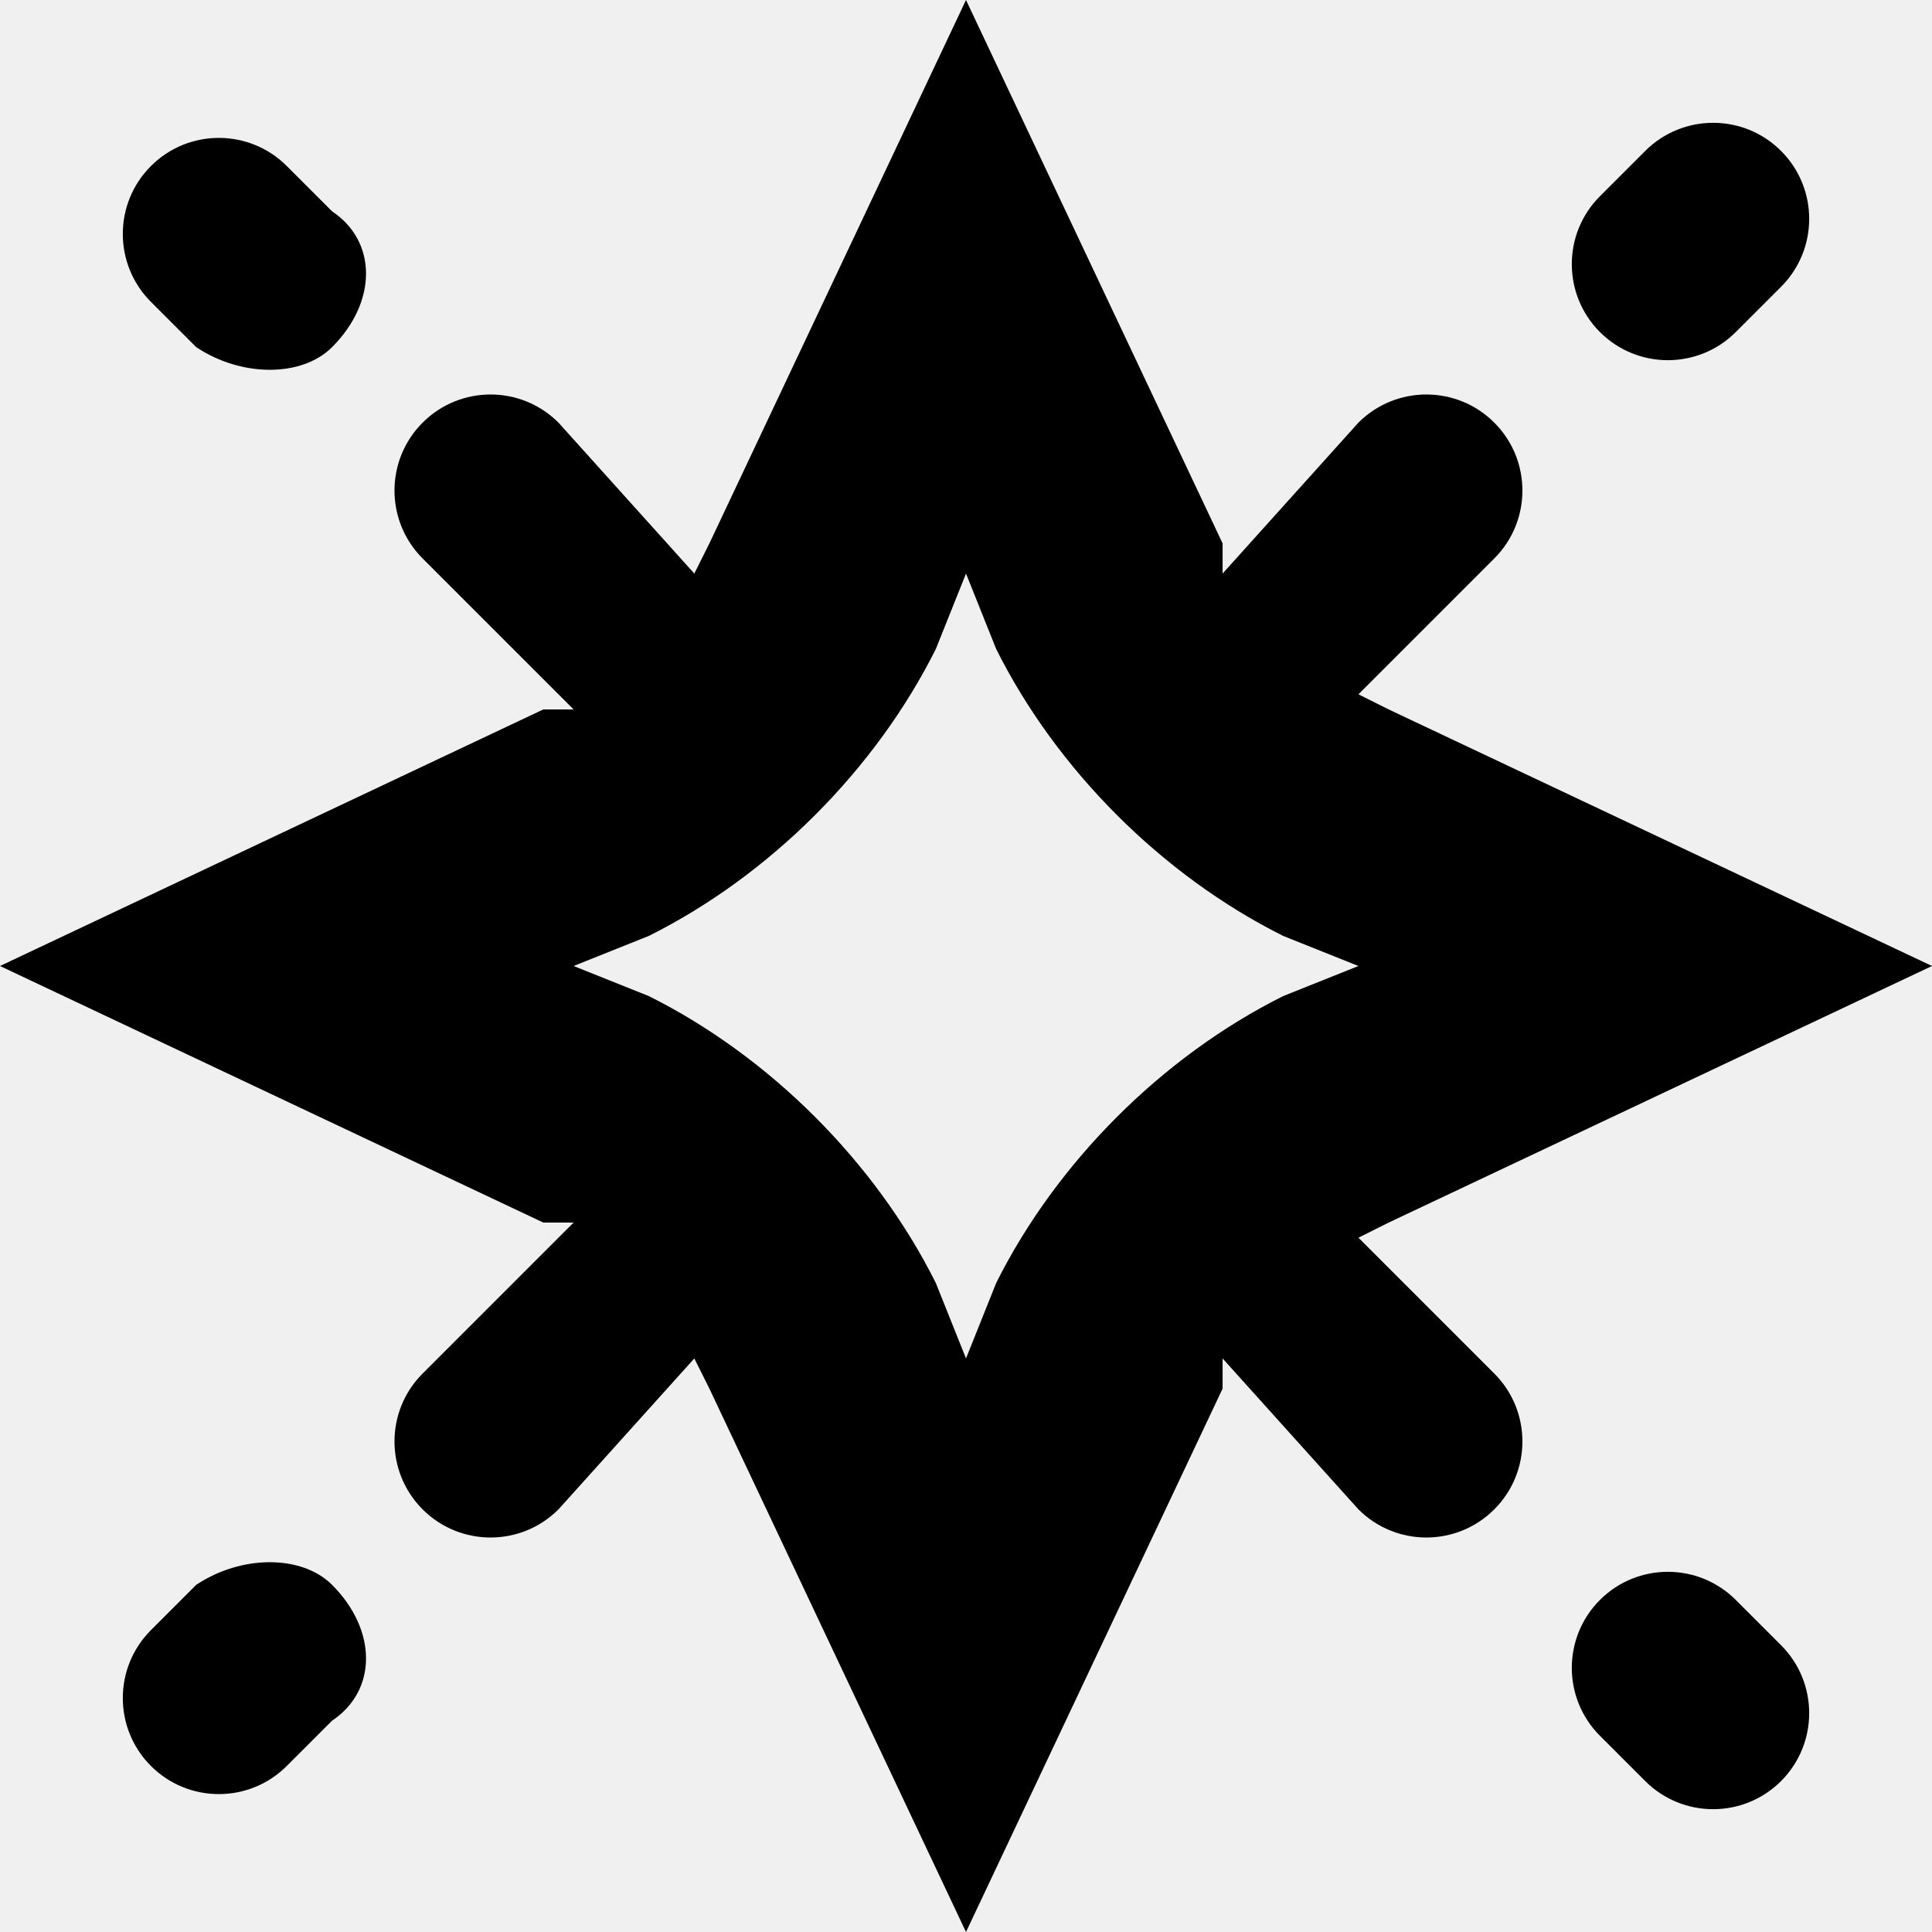
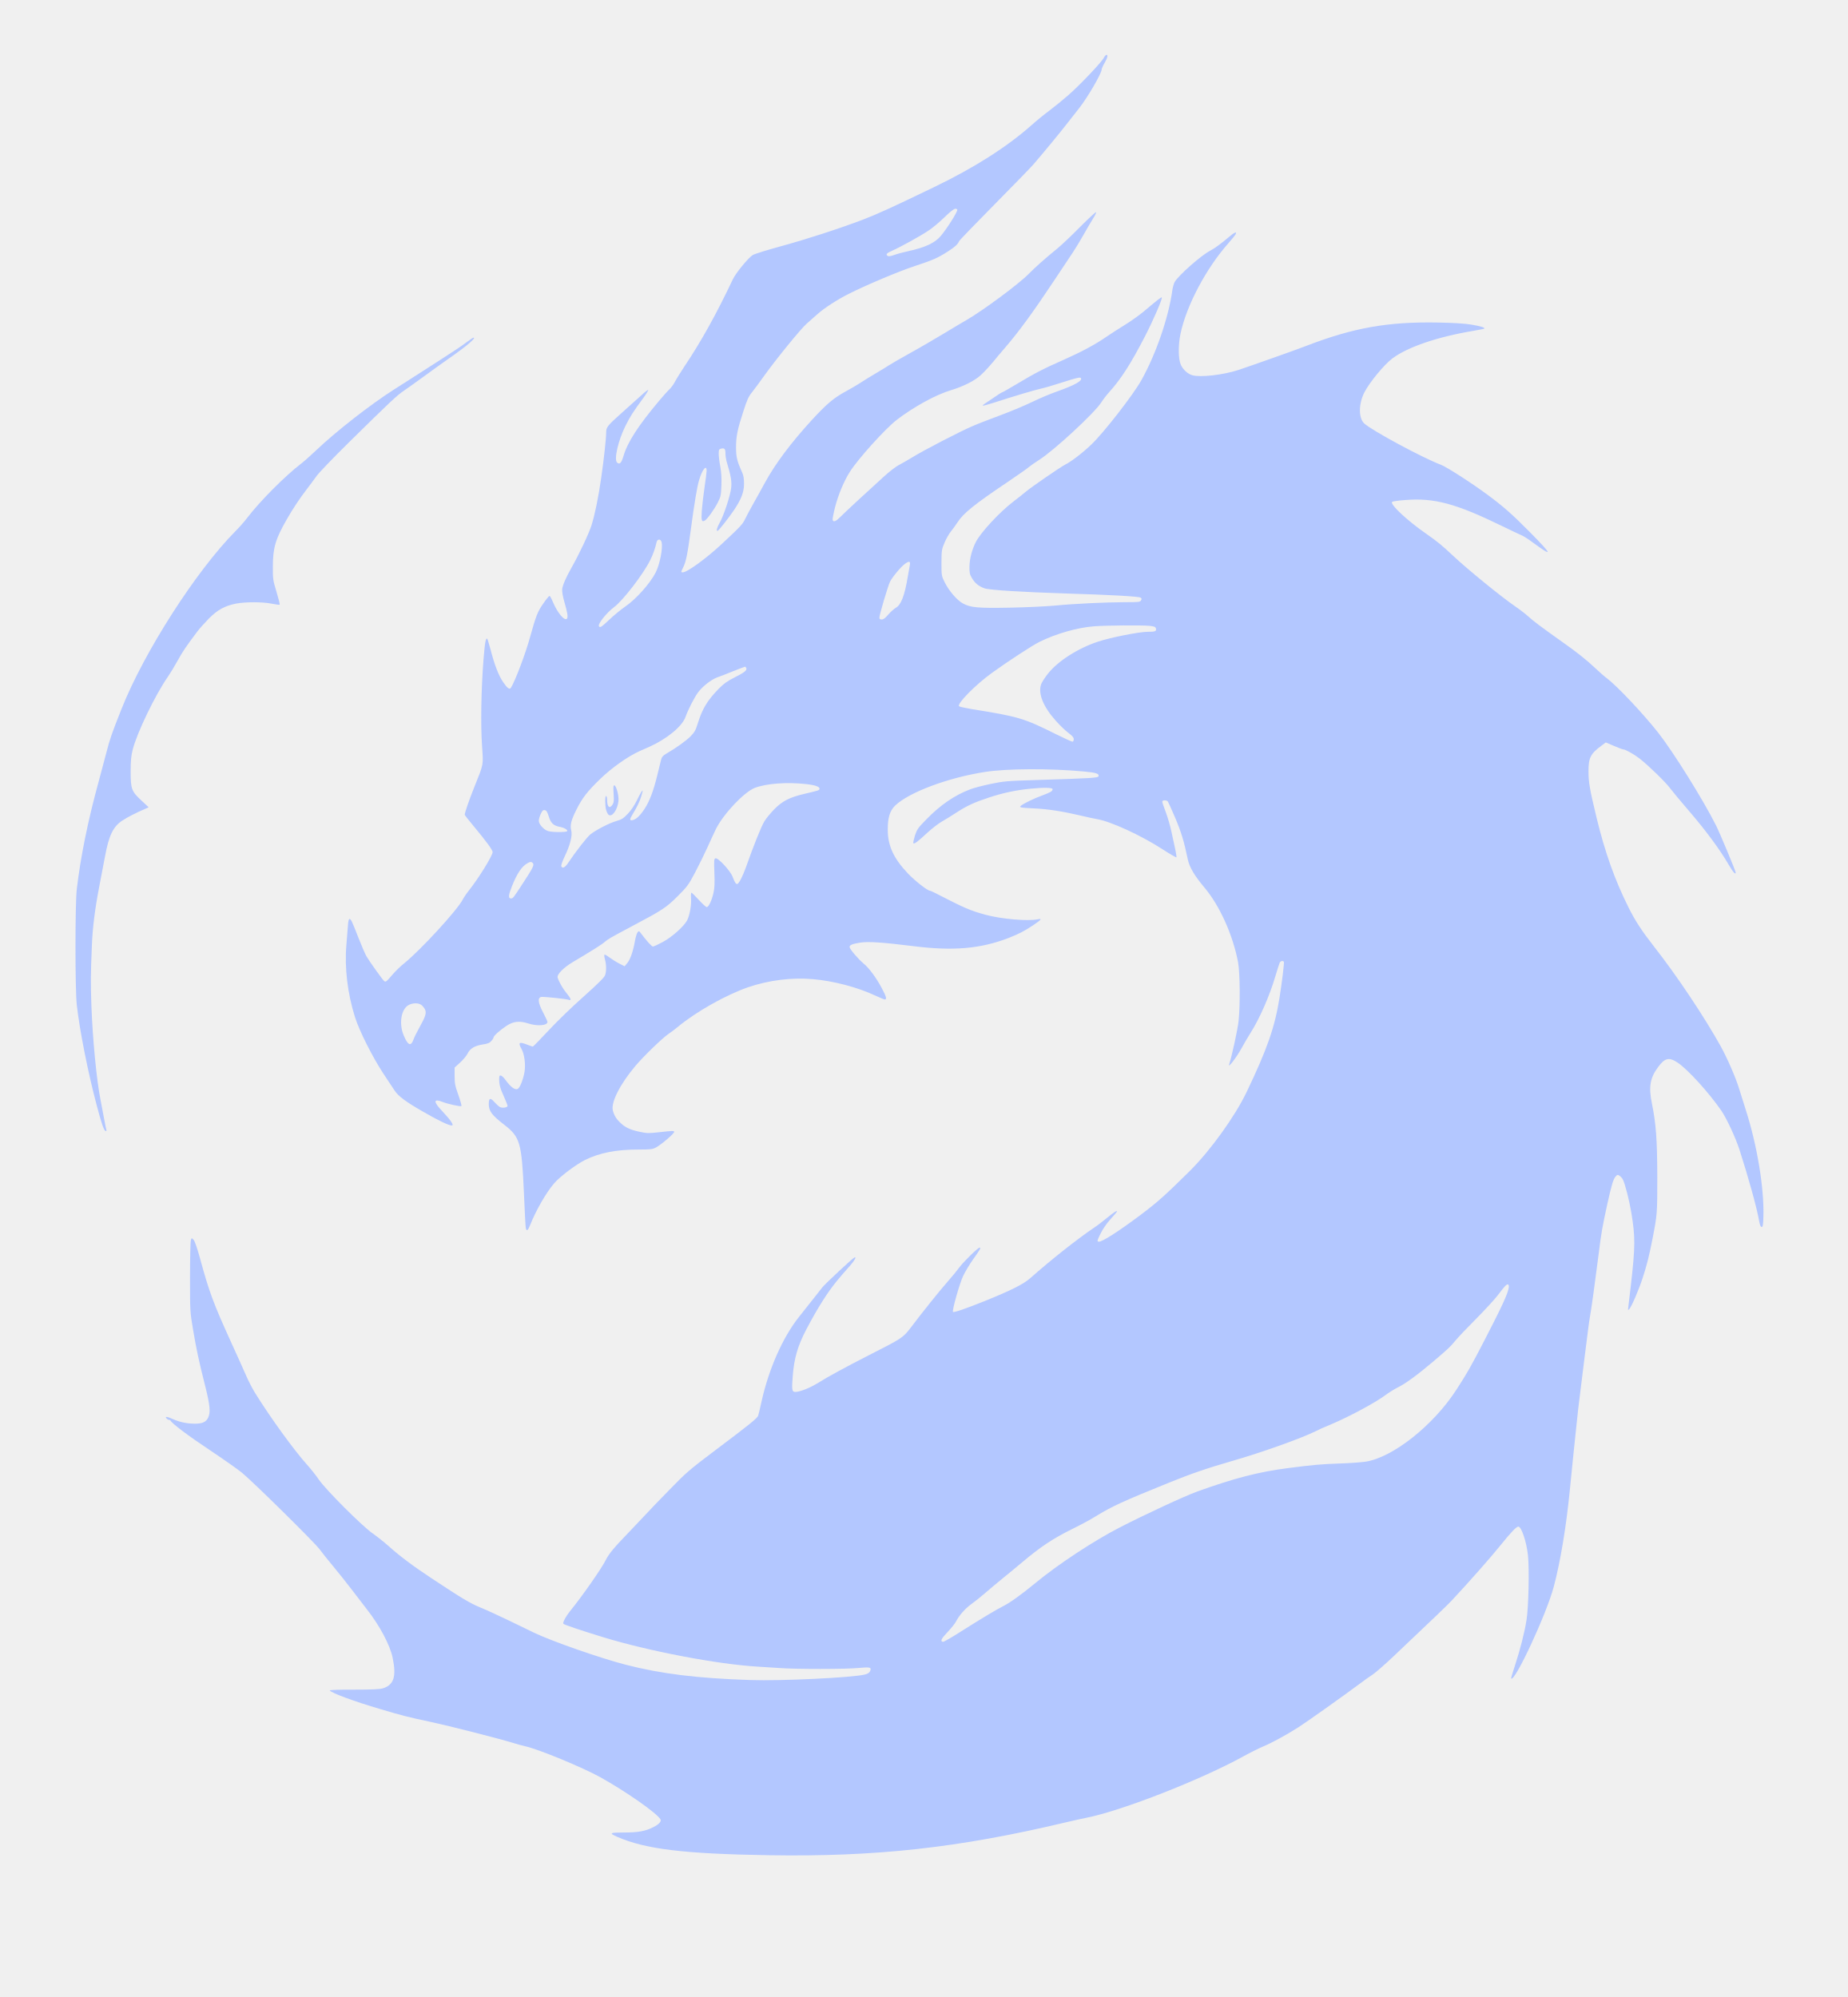
- <svg xmlns="http://www.w3.org/2000/svg" viewBox="0 0 128 128">
-   <path fill-rule="evenodd" d="M81 36 64 0 47 36l-1 2-9-10a6 6 0 0 0-9 9l10 10h-2L0 64l36 17h2L28 91a6 6 0 1 0 9 9l9-10 1 2 17 36 17-36v-2l9 10a6 6 0 1 0 9-9l-9-9 2-1 36-17-36-17-2-1 9-9a6 6 0 1 0-9-9l-9 10v-2Zm-17 2-2 5c-4 8-11 15-19 19l-5 2 5 2c8 4 15 11 19 19l2 5 2-5c4-8 11-15 19-19l5-2-5-2c-8-4-15-11-19-19l-2-5Z" clip-rule="evenodd" />
-   <path d="M118 19a6 6 0 0 0-9-9l-3 3a6 6 0 1 0 9 9l3-3Zm-96 4c-2 2-6 2-9 0l-3-3a6 6 0 1 1 9-9l3 3c3 2 3 6 0 9Zm0 82c-2-2-6-2-9 0l-3 3a6 6 0 1 0 9 9l3-3c3-2 3-6 0-9Zm96 4a6 6 0 0 1-9 9l-3-3a6 6 0 1 1 9-9l3 3Z" />
-   <style>path{fill:#000}@media (prefers-color-scheme:dark){path{fill:#fff}}</style>
+ <svg xmlns="http://www.w3.org/2000/svg" version="1.0" width="1920pt" height="2076pt" viewBox="0 0 1920 2076" preserveAspectRatio="xMidYMid meet" id="svg3">
+   <defs id="defs3" />
+   <g transform="translate(0,2076) scale(0.1,-0.1)" fill="#000000" stroke="none" id="g3" style="fill:#b3c7ff;fill-opacity:1">
+     <path d="M11472 20158 c-25 -47 -252 -286 -367 -386 -55 -48 -143 -120 -196 -160 -53 -39 -139 -109 -190 -155 -257 -227 -592 -440 -1008 -641 -450 -217 -593 -282 -741 -339 -254 -96 -587 -204 -854 -277 -143 -39 -274 -80 -292 -91 -46 -28 -177 -188 -207 -252 -170 -360 -333 -653 -504 -907 -38 -58 -82 -128 -96 -155 -14 -28 -40 -63 -57 -80 -18 -16 -64 -68 -104 -115 -222 -264 -333 -435 -376 -581 -22 -73 -39 -91 -66 -68 -35 29 11 232 88 384 49 98 79 145 188 293 29 40 50 75 47 78 -3 3 -37 -23 -74 -58 -38 -34 -124 -112 -192 -172 -163 -146 -171 -156 -171 -217 0 -59 -23 -268 -51 -464 -29 -205 -67 -387 -101 -495 -28 -89 -132 -308 -210 -445 -57 -101 -90 -178 -95 -220 -2 -25 6 -74 22 -130 33 -111 41 -163 27 -177 -26 -26 -101 65 -148 180 -13 31 -27 57 -33 57 -5 0 -35 -36 -65 -80 -58 -82 -75 -126 -136 -345 -48 -176 -156 -461 -200 -530 -14 -22 -38 -4 -82 61 -45 66 -88 176 -127 328 -17 62 -33 116 -36 119 -16 16 -25 -32 -40 -218 -24 -304 -30 -675 -15 -892 14 -210 19 -181 -79 -427 -53 -131 -101 -270 -101 -291 0 -4 41 -56 91 -116 135 -162 199 -250 199 -272 0 -37 -147 -275 -248 -401 -24 -30 -52 -72 -63 -93 -56 -109 -435 -522 -609 -663 -37 -29 -90 -81 -120 -116 -66 -77 -71 -81 -88 -67 -18 16 -152 203 -184 258 -14 25 -51 110 -82 190 -31 80 -62 156 -69 169 -23 45 -35 36 -40 -31 -2 -35 -10 -130 -17 -213 -20 -234 12 -505 90 -750 45 -143 183 -416 294 -585 53 -80 106 -160 118 -178 37 -57 118 -117 289 -215 162 -94 273 -147 304 -147 28 0 -10 55 -104 155 -89 93 -85 127 8 90 60 -23 188 -51 197 -43 3 4 -11 56 -32 115 -34 95 -39 119 -39 197 l0 88 57 52 c31 28 66 70 77 92 26 54 74 83 158 96 53 8 73 16 90 37 13 14 23 31 23 37 0 16 67 75 133 119 72 48 136 55 226 26 95 -31 201 -23 201 15 0 7 -20 51 -45 98 -53 101 -59 152 -21 162 21 5 262 -20 294 -31 24 -8 12 21 -29 70 -40 48 -79 117 -93 162 -10 32 59 103 158 162 186 110 302 183 326 205 36 32 62 47 286 166 322 171 356 193 476 312 101 101 113 117 182 247 40 76 99 196 131 267 32 71 71 156 87 188 80 158 294 384 404 426 123 46 332 61 532 39 96 -10 147 -29 139 -52 -4 -13 -6 -14 -162 -51 -152 -36 -224 -74 -310 -161 -38 -40 -85 -96 -102 -126 -32 -53 -117 -266 -189 -472 -35 -98 -76 -177 -93 -177 -13 0 -26 20 -46 74 -23 63 -153 203 -179 193 -15 -6 -16 -22 -11 -150 4 -111 2 -159 -10 -212 -19 -81 -50 -145 -70 -145 -7 0 -44 34 -82 75 -37 41 -72 75 -77 75 -4 0 -6 -26 -4 -57 6 -68 -13 -177 -40 -230 -33 -63 -157 -174 -254 -226 -48 -26 -94 -47 -102 -47 -12 0 -66 59 -128 142 -17 22 -18 22 -32 5 -8 -10 -19 -48 -26 -85 -18 -107 -49 -196 -80 -233 l-28 -34 -57 29 c-31 16 -76 45 -101 63 -25 19 -48 32 -52 29 -3 -4 -1 -27 6 -51 15 -56 15 -122 1 -163 -7 -22 -77 -91 -222 -221 -117 -103 -282 -263 -367 -355 -85 -91 -158 -166 -162 -166 -4 0 -30 9 -58 20 -84 33 -98 23 -61 -42 32 -55 46 -167 32 -245 -15 -80 -47 -160 -70 -173 -28 -14 -73 19 -127 93 -35 48 -63 61 -65 30 -4 -69 7 -112 47 -199 24 -53 42 -99 39 -104 -9 -15 -55 -20 -78 -9 -12 6 -38 30 -58 52 -43 49 -59 43 -59 -21 1 -74 32 -115 164 -217 161 -125 178 -185 201 -697 8 -194 17 -363 20 -375 9 -37 21 -27 46 34 58 148 166 336 248 431 58 69 228 197 323 244 150 74 325 108 553 108 128 0 146 2 184 22 57 31 193 148 188 162 -4 12 -9 12 -164 -5 -100 -11 -120 -11 -194 5 -99 21 -151 45 -202 95 -43 40 -66 79 -78 130 -19 85 78 274 236 461 87 103 279 288 343 332 26 17 70 50 97 73 192 159 500 332 730 412 214 73 457 104 675 84 211 -18 461 -84 639 -167 52 -24 100 -44 107 -44 24 0 15 32 -32 119 -58 109 -132 209 -190 256 -54 45 -144 150 -144 170 0 21 29 33 111 46 85 13 232 3 554 -37 411 -52 697 -27 987 85 103 40 169 74 255 132 89 60 98 73 46 62 -99 -21 -376 3 -538 47 -161 44 -217 68 -520 224 -27 14 -54 26 -59 26 -25 0 -154 101 -228 178 -149 157 -210 287 -211 452 -1 129 21 201 77 256 143 137 547 289 932 349 231 36 669 38 1030 5 127 -12 157 -22 152 -48 -4 -19 -54 -22 -653 -41 -295 -9 -331 -12 -467 -40 -81 -17 -177 -42 -213 -56 -162 -61 -312 -163 -461 -317 -83 -85 -93 -99 -115 -165 -12 -40 -20 -76 -16 -79 10 -10 44 15 144 108 50 46 119 99 153 118 34 19 102 61 152 94 110 71 186 106 342 157 140 46 271 74 415 89 149 15 241 13 241 -4 0 -21 -19 -32 -107 -65 -85 -31 -184 -79 -218 -104 -28 -21 -15 -24 136 -31 138 -6 297 -31 484 -75 66 -16 140 -32 165 -36 143 -23 462 -170 685 -315 77 -50 141 -87 143 -82 1 5 -4 40 -12 78 -8 38 -26 121 -40 185 -13 64 -41 157 -60 208 -20 51 -36 99 -36 107 0 17 44 19 58 2 5 -7 40 -84 77 -171 62 -147 90 -238 130 -429 18 -85 68 -169 176 -298 157 -187 294 -492 347 -774 20 -111 23 -443 5 -612 -10 -90 -70 -365 -98 -449 -16 -47 74 69 125 161 30 55 73 128 96 164 94 147 199 386 259 590 21 69 41 133 46 143 10 18 34 23 43 8 5 -7 -20 -216 -45 -370 -49 -310 -128 -536 -344 -987 -122 -253 -374 -603 -586 -814 -253 -251 -338 -327 -512 -458 -235 -176 -405 -285 -438 -280 -18 3 -17 8 19 83 25 50 64 107 106 153 36 40 66 75 66 77 0 14 -26 -2 -101 -63 -46 -38 -106 -84 -134 -102 -174 -117 -450 -335 -669 -529 -71 -62 -197 -125 -466 -234 -201 -81 -326 -124 -335 -115 -12 12 68 294 105 373 21 44 68 123 105 175 74 103 83 120 66 120 -17 0 -167 -147 -209 -204 -20 -28 -74 -94 -120 -146 -84 -95 -268 -325 -392 -489 -73 -96 -95 -110 -423 -276 -243 -124 -429 -225 -531 -289 -86 -54 -192 -96 -241 -96 -33 0 -37 20 -26 161 14 188 52 318 142 490 118 224 218 382 318 504 41 49 77 92 81 95 3 3 29 32 58 66 48 56 66 91 43 82 -18 -6 -303 -272 -335 -312 -18 -23 -66 -84 -107 -136 -42 -52 -103 -130 -137 -173 -168 -212 -313 -542 -387 -877 -15 -69 -31 -135 -35 -147 -11 -28 -89 -91 -440 -355 -276 -208 -307 -235 -480 -413 -102 -104 -215 -221 -250 -260 -36 -38 -117 -124 -180 -190 -149 -154 -201 -217 -235 -284 -43 -87 -242 -372 -371 -531 -43 -53 -77 -117 -69 -130 6 -9 167 -64 415 -140 477 -146 1192 -282 1610 -306 52 -3 150 -9 218 -14 165 -13 705 -13 832 1 114 11 131 6 113 -34 -8 -17 -25 -28 -56 -35 -123 -32 -877 -68 -1187 -57 -552 18 -927 64 -1300 160 -262 68 -763 243 -945 330 -38 18 -155 75 -260 126 -104 50 -240 113 -302 138 -114 48 -182 89 -496 296 -203 134 -342 238 -462 346 -44 39 -116 96 -160 127 -108 74 -495 461 -562 562 -28 41 -83 111 -123 155 -137 153 -381 490 -536 740 -28 44 -71 127 -96 185 -25 58 -94 211 -153 340 -188 413 -230 525 -329 889 -29 104 -53 172 -65 184 -20 20 -20 20 -28 -9 -4 -16 -8 -189 -8 -384 0 -354 0 -356 32 -545 35 -208 61 -328 129 -597 47 -190 53 -260 28 -314 -22 -47 -60 -64 -138 -64 -80 0 -154 15 -225 46 -64 29 -90 32 -71 9 7 -8 18 -15 25 -15 8 0 15 -3 17 -7 12 -29 183 -158 409 -308 145 -97 296 -203 334 -235 122 -101 752 -722 806 -795 28 -38 93 -119 144 -180 50 -60 136 -168 191 -240 54 -71 124 -162 155 -202 133 -168 243 -374 270 -507 41 -196 12 -283 -104 -318 -30 -9 -118 -13 -299 -13 -145 1 -254 -3 -251 -8 16 -26 250 -113 529 -195 221 -66 292 -84 519 -132 191 -41 705 -172 845 -215 41 -13 105 -31 141 -39 142 -32 591 -218 776 -320 268 -149 584 -370 627 -438 13 -22 -13 -52 -75 -83 -81 -41 -156 -55 -304 -55 -149 0 -158 -6 -72 -44 293 -129 695 -178 1577 -192 1115 -18 1971 76 3085 341 77 18 178 41 225 50 367 74 1187 396 1622 636 69 38 163 85 208 104 89 37 236 117 365 199 86 55 479 334 634 450 52 39 116 85 142 101 26 17 121 100 211 185 428 405 566 538 605 580 193 207 408 451 506 573 112 139 167 197 188 197 32 0 85 -158 100 -300 15 -144 6 -539 -15 -670 -21 -133 -67 -311 -119 -470 -25 -74 -43 -137 -41 -139 37 -41 366 666 443 954 67 251 129 620 166 995 8 85 24 243 35 350 12 107 27 263 36 345 8 83 26 238 40 345 14 107 33 267 44 355 28 225 49 387 54 410 9 36 65 445 91 654 27 219 37 279 91 526 44 198 62 259 87 286 17 18 21 19 40 6 12 -8 27 -25 34 -38 24 -50 65 -209 88 -344 42 -256 42 -349 -5 -760 -11 -99 -23 -198 -26 -220 -5 -36 -4 -38 9 -25 23 23 100 201 140 325 43 132 67 227 101 400 51 264 51 264 51 650 -1 389 -13 552 -56 764 -35 172 -20 265 65 379 70 95 113 105 203 45 104 -69 323 -310 453 -498 56 -82 147 -278 189 -406 94 -292 179 -599 203 -734 9 -50 17 -70 28 -70 12 0 16 21 18 120 7 291 -66 731 -182 1093 -24 75 -56 177 -71 226 -34 112 -121 312 -189 436 -171 308 -457 737 -695 1040 -128 164 -196 268 -265 407 -143 286 -244 570 -331 928 -72 299 -85 371 -85 486 0 142 21 183 133 266 l47 35 84 -36 c46 -20 89 -36 96 -36 23 0 111 -49 173 -97 85 -66 270 -245 314 -306 20 -27 112 -138 205 -246 170 -198 316 -396 405 -550 44 -76 73 -109 73 -82 0 16 -164 410 -205 491 -134 267 -443 762 -598 960 -158 201 -430 489 -537 570 -25 18 -76 63 -115 100 -91 86 -190 166 -345 275 -220 156 -304 219 -355 266 -27 25 -88 72 -135 104 -151 104 -498 387 -648 528 -111 105 -166 150 -277 227 -200 139 -381 308 -356 333 5 5 67 14 138 19 301 24 526 -37 1008 -272 88 -43 176 -85 196 -93 20 -8 70 -39 110 -69 227 -167 220 -143 -27 107 -174 176 -270 261 -434 382 -166 123 -426 290 -485 312 -189 71 -721 358 -797 430 -59 56 -58 202 2 321 54 105 207 291 292 354 157 118 468 224 837 286 62 11 116 21 118 24 11 10 -40 26 -137 42 -68 11 -187 18 -340 21 -528 10 -886 -54 -1385 -247 -106 -41 -547 -197 -690 -245 -158 -52 -394 -80 -482 -56 -48 13 -99 60 -121 111 -26 61 -27 201 -3 318 61 294 268 685 501 947 34 39 66 78 71 87 19 35 -9 25 -66 -24 -80 -68 -152 -121 -195 -143 -95 -48 -338 -263 -373 -330 -8 -17 -18 -53 -22 -80 -39 -284 -169 -664 -323 -939 -86 -153 -390 -544 -519 -667 -91 -87 -208 -177 -272 -209 -51 -26 -359 -238 -412 -284 -20 -17 -78 -63 -130 -103 -140 -107 -334 -316 -386 -416 -40 -78 -65 -173 -67 -255 -1 -67 3 -83 26 -122 30 -52 71 -85 130 -106 51 -18 391 -39 858 -54 439 -13 741 -30 763 -42 14 -7 15 -13 7 -28 -10 -19 -22 -20 -168 -20 -209 -1 -530 -16 -733 -36 -90 -8 -299 -18 -464 -21 -334 -6 -407 0 -489 45 -60 33 -145 132 -189 222 -31 63 -32 68 -32 200 1 130 2 138 33 211 18 42 48 94 66 115 18 22 48 64 68 94 59 93 178 189 513 414 104 71 206 141 225 158 19 16 69 51 110 77 155 98 573 485 645 596 18 29 55 77 82 107 123 136 225 294 374 583 86 167 184 393 174 403 -5 5 -48 -28 -185 -144 -47 -39 -134 -102 -195 -139 -60 -37 -150 -95 -200 -129 -112 -78 -259 -156 -439 -236 -209 -92 -301 -140 -476 -245 -87 -52 -162 -95 -167 -95 -4 0 -37 -21 -73 -46 -36 -25 -80 -54 -98 -66 -18 -11 -31 -23 -28 -25 2 -3 53 11 113 30 212 69 439 136 493 147 30 6 133 36 228 67 127 41 176 53 184 45 27 -27 -58 -75 -247 -142 -66 -23 -178 -70 -250 -105 -71 -35 -220 -98 -330 -139 -110 -41 -243 -92 -295 -115 -120 -50 -508 -251 -626 -324 -49 -30 -113 -66 -141 -81 -29 -14 -99 -68 -155 -119 -168 -152 -410 -376 -456 -423 -45 -45 -69 -54 -78 -30 -3 8 9 70 26 137 32 124 93 271 153 364 86 136 368 448 487 540 177 136 407 262 565 309 125 38 242 96 305 153 46 41 118 121 184 204 11 13 45 53 76 89 138 160 293 372 507 695 80 121 167 252 193 290 26 39 77 122 112 185 36 63 81 141 101 172 20 31 33 59 29 62 -5 3 -80 -67 -168 -155 -87 -89 -193 -188 -234 -222 -133 -108 -233 -198 -300 -266 -103 -105 -476 -381 -648 -480 -37 -21 -141 -83 -232 -138 -91 -55 -248 -147 -350 -203 -102 -57 -203 -115 -225 -130 -22 -15 -85 -53 -139 -85 -54 -32 -125 -75 -157 -97 -32 -21 -99 -60 -149 -87 -126 -69 -195 -127 -352 -297 -216 -236 -378 -452 -485 -647 -36 -67 -92 -167 -123 -222 -31 -55 -69 -126 -84 -157 -27 -58 -48 -80 -241 -260 -162 -152 -363 -298 -409 -298 -20 0 -20 3 4 50 29 58 46 137 80 395 38 282 65 443 86 514 32 110 80 168 78 95 0 -16 -10 -94 -22 -174 -12 -80 -24 -188 -28 -241 -7 -99 -1 -119 31 -101 25 13 103 122 137 191 29 57 32 74 36 175 3 76 -1 138 -12 197 -9 47 -16 106 -16 132 0 41 3 47 24 53 36 9 46 -2 46 -49 0 -23 5 -58 10 -77 49 -163 57 -215 49 -286 -11 -84 -78 -288 -120 -360 -28 -50 -37 -85 -21 -83 10 0 118 138 172 218 74 111 103 185 103 271 0 57 -5 87 -22 125 -50 110 -61 155 -61 254 0 116 15 187 76 375 39 121 53 153 93 202 26 33 80 106 121 164 125 175 383 492 444 545 32 28 83 73 114 101 65 59 210 153 327 211 187 94 523 235 685 288 190 63 232 81 342 151 73 47 103 74 116 106 4 10 167 179 362 376 195 198 380 387 410 422 100 116 274 326 355 431 44 57 98 126 120 153 86 108 235 363 235 404 0 9 14 40 30 67 30 51 38 85 20 85 -6 0 -19 -14 -28 -32z m-1522 -1578 c0 -25 -97 -181 -168 -268 -60 -75 -160 -123 -342 -163 -47 -10 -112 -27 -144 -39 -44 -15 -62 -17 -72 -9 -19 16 -9 27 49 53 86 38 295 153 376 208 42 27 117 90 167 139 57 56 99 89 113 89 11 0 21 -5 21 -10z m-3074 -3455 c15 -62 -17 -228 -61 -316 -59 -116 -208 -282 -320 -357 -38 -26 -109 -84 -157 -129 -87 -82 -101 -92 -113 -73 -14 23 79 140 158 199 91 67 302 341 374 486 29 57 54 128 67 188 8 36 43 37 52 2z m2580 -242 c-4 -21 -13 -74 -21 -118 -33 -199 -70 -293 -124 -323 -20 -12 -56 -44 -80 -72 -29 -35 -50 -50 -67 -50 -17 0 -24 5 -24 20 0 29 88 326 110 372 23 47 114 157 155 186 46 33 59 29 51 -15z m2492 -629 c50 -6 61 -10 66 -27 7 -30 -7 -35 -89 -35 -89 -1 -384 -59 -515 -103 -208 -69 -414 -201 -519 -333 -32 -41 -65 -92 -71 -112 -32 -95 24 -232 151 -374 45 -51 107 -110 136 -131 39 -29 53 -46 53 -64 0 -15 -6 -25 -14 -25 -8 0 -82 34 -165 75 -341 170 -392 185 -885 264 -65 11 -123 24 -128 29 -25 25 172 225 342 347 170 123 420 286 495 323 170 84 389 147 563 161 121 10 499 13 580 5z m-4191 -441 c9 -22 -22 -45 -131 -100 -69 -35 -105 -61 -159 -116 -115 -119 -167 -205 -213 -352 -24 -78 -35 -97 -78 -141 -49 -48 -151 -121 -248 -177 -38 -22 -49 -35 -57 -65 -5 -20 -24 -95 -41 -167 -39 -159 -79 -264 -129 -341 -46 -71 -87 -110 -123 -119 -35 -9 -36 6 -6 55 48 79 77 138 92 189 9 30 16 57 16 60 0 15 -25 -25 -60 -98 -25 -52 -60 -104 -95 -141 -47 -49 -65 -60 -118 -75 -70 -19 -212 -92 -271 -139 -34 -27 -147 -171 -238 -306 -29 -41 -54 -51 -64 -25 -4 9 12 54 35 102 58 121 82 217 68 271 -14 54 0 108 55 217 60 120 113 188 244 315 120 117 290 237 410 291 27 12 74 32 104 46 182 82 339 211 374 308 27 77 93 205 131 257 46 62 138 134 199 156 27 9 101 38 165 64 64 25 120 47 124 47 4 1 10 -6 14 -16z m-2053 -1542 c21 -69 50 -95 116 -107 43 -8 83 -31 75 -44 -8 -13 -150 -13 -197 0 -45 13 -98 71 -98 108 0 15 9 46 20 70 16 35 24 43 42 40 17 -2 26 -16 42 -67z m-165 -485 c15 -18 0 -49 -103 -206 -102 -157 -104 -160 -126 -160 -29 0 -26 35 11 127 53 134 103 208 164 241 27 15 40 15 54 -2z m-1161 -1472 c12 -8 29 -29 38 -45 19 -38 9 -72 -56 -189 -26 -47 -54 -102 -61 -123 -28 -80 -60 -66 -105 44 -47 115 -26 259 45 306 40 27 106 31 139 7z m11304 -2935 c-9 -65 -66 -190 -254 -554 -146 -282 -180 -341 -293 -515 -239 -369 -660 -702 -942 -745 -48 -7 -171 -16 -273 -19 -191 -7 -264 -13 -535 -48 -302 -39 -552 -103 -941 -243 -132 -48 -539 -236 -814 -378 -262 -135 -634 -380 -863 -569 -144 -119 -270 -210 -337 -243 -72 -36 -235 -134 -445 -267 -93 -60 -176 -107 -184 -106 -31 6 -20 30 47 101 38 40 77 89 87 108 33 66 98 139 164 186 36 26 100 77 141 113 41 36 125 106 185 155 61 49 151 124 200 165 192 162 319 246 525 348 80 39 186 96 235 127 173 106 274 153 763 351 232 94 394 150 654 225 310 89 727 238 875 312 26 14 87 41 136 61 197 81 486 236 595 319 31 23 86 57 122 75 78 38 202 129 364 266 164 140 178 153 234 221 27 33 123 134 214 225 90 91 192 202 226 246 74 98 91 116 106 111 6 -2 10 -15 8 -28z" id="path1" style="fill:#b3c7ff;fill-opacity:1" />
+     <path d="M6377 12588 c-3 -7 -2 -48 1 -90 4 -62 2 -82 -12 -103 -31 -47 -56 -24 -56 52 0 17 -4 35 -10 38 -13 8 -13 -99 0 -146 6 -20 17 -42 25 -49 36 -29 94 52 103 143 7 68 -35 196 -51 155z" id="path2" style="fill:#b3c7ff;fill-opacity:1" />
+     <path d="M4846 17200 c-63 -47 -110 -78 -276 -185 -84 -53 -136 -87 -260 -167 -47 -30 -143 -92 -213 -136 -248 -158 -604 -436 -812 -634 -52 -50 -121 -111 -152 -135 -172 -132 -433 -395 -561 -563 -27 -36 -82 -99 -123 -140 -410 -413 -952 -1259 -1186 -1850 -102 -257 -121 -311 -158 -456 -20 -77 -56 -213 -81 -304 -109 -396 -188 -784 -226 -1115 -18 -155 -18 -1037 0 -1200 29 -263 116 -703 207 -1045 50 -190 75 -262 93 -268 6 -2 10 2 8 10 -3 7 -14 65 -26 128 -12 63 -28 147 -35 185 -41 204 -82 630 -95 979 -8 240 -8 314 5 628 7 183 33 386 75 603 21 110 48 252 60 315 41 225 86 318 183 381 56 36 141 80 237 121 l35 16 -72 67 c-106 98 -115 122 -115 302 0 117 5 165 21 229 45 178 236 573 366 759 23 33 68 107 100 165 52 95 87 147 208 308 22 29 75 88 118 132 91 91 163 131 281 155 99 19 278 19 374 -1 42 -8 78 -13 81 -10 3 3 -12 63 -33 133 -37 122 -39 134 -38 263 0 196 27 286 147 495 57 101 135 218 206 310 34 44 79 105 101 136 22 32 169 185 327 341 436 430 512 501 583 548 36 24 130 92 210 150 80 59 198 143 262 188 169 117 281 212 250 212 -5 0 -39 -22 -76 -50z" id="path3" style="fill:#b3c7ff;fill-opacity:1" />
+   </g>
</svg>
